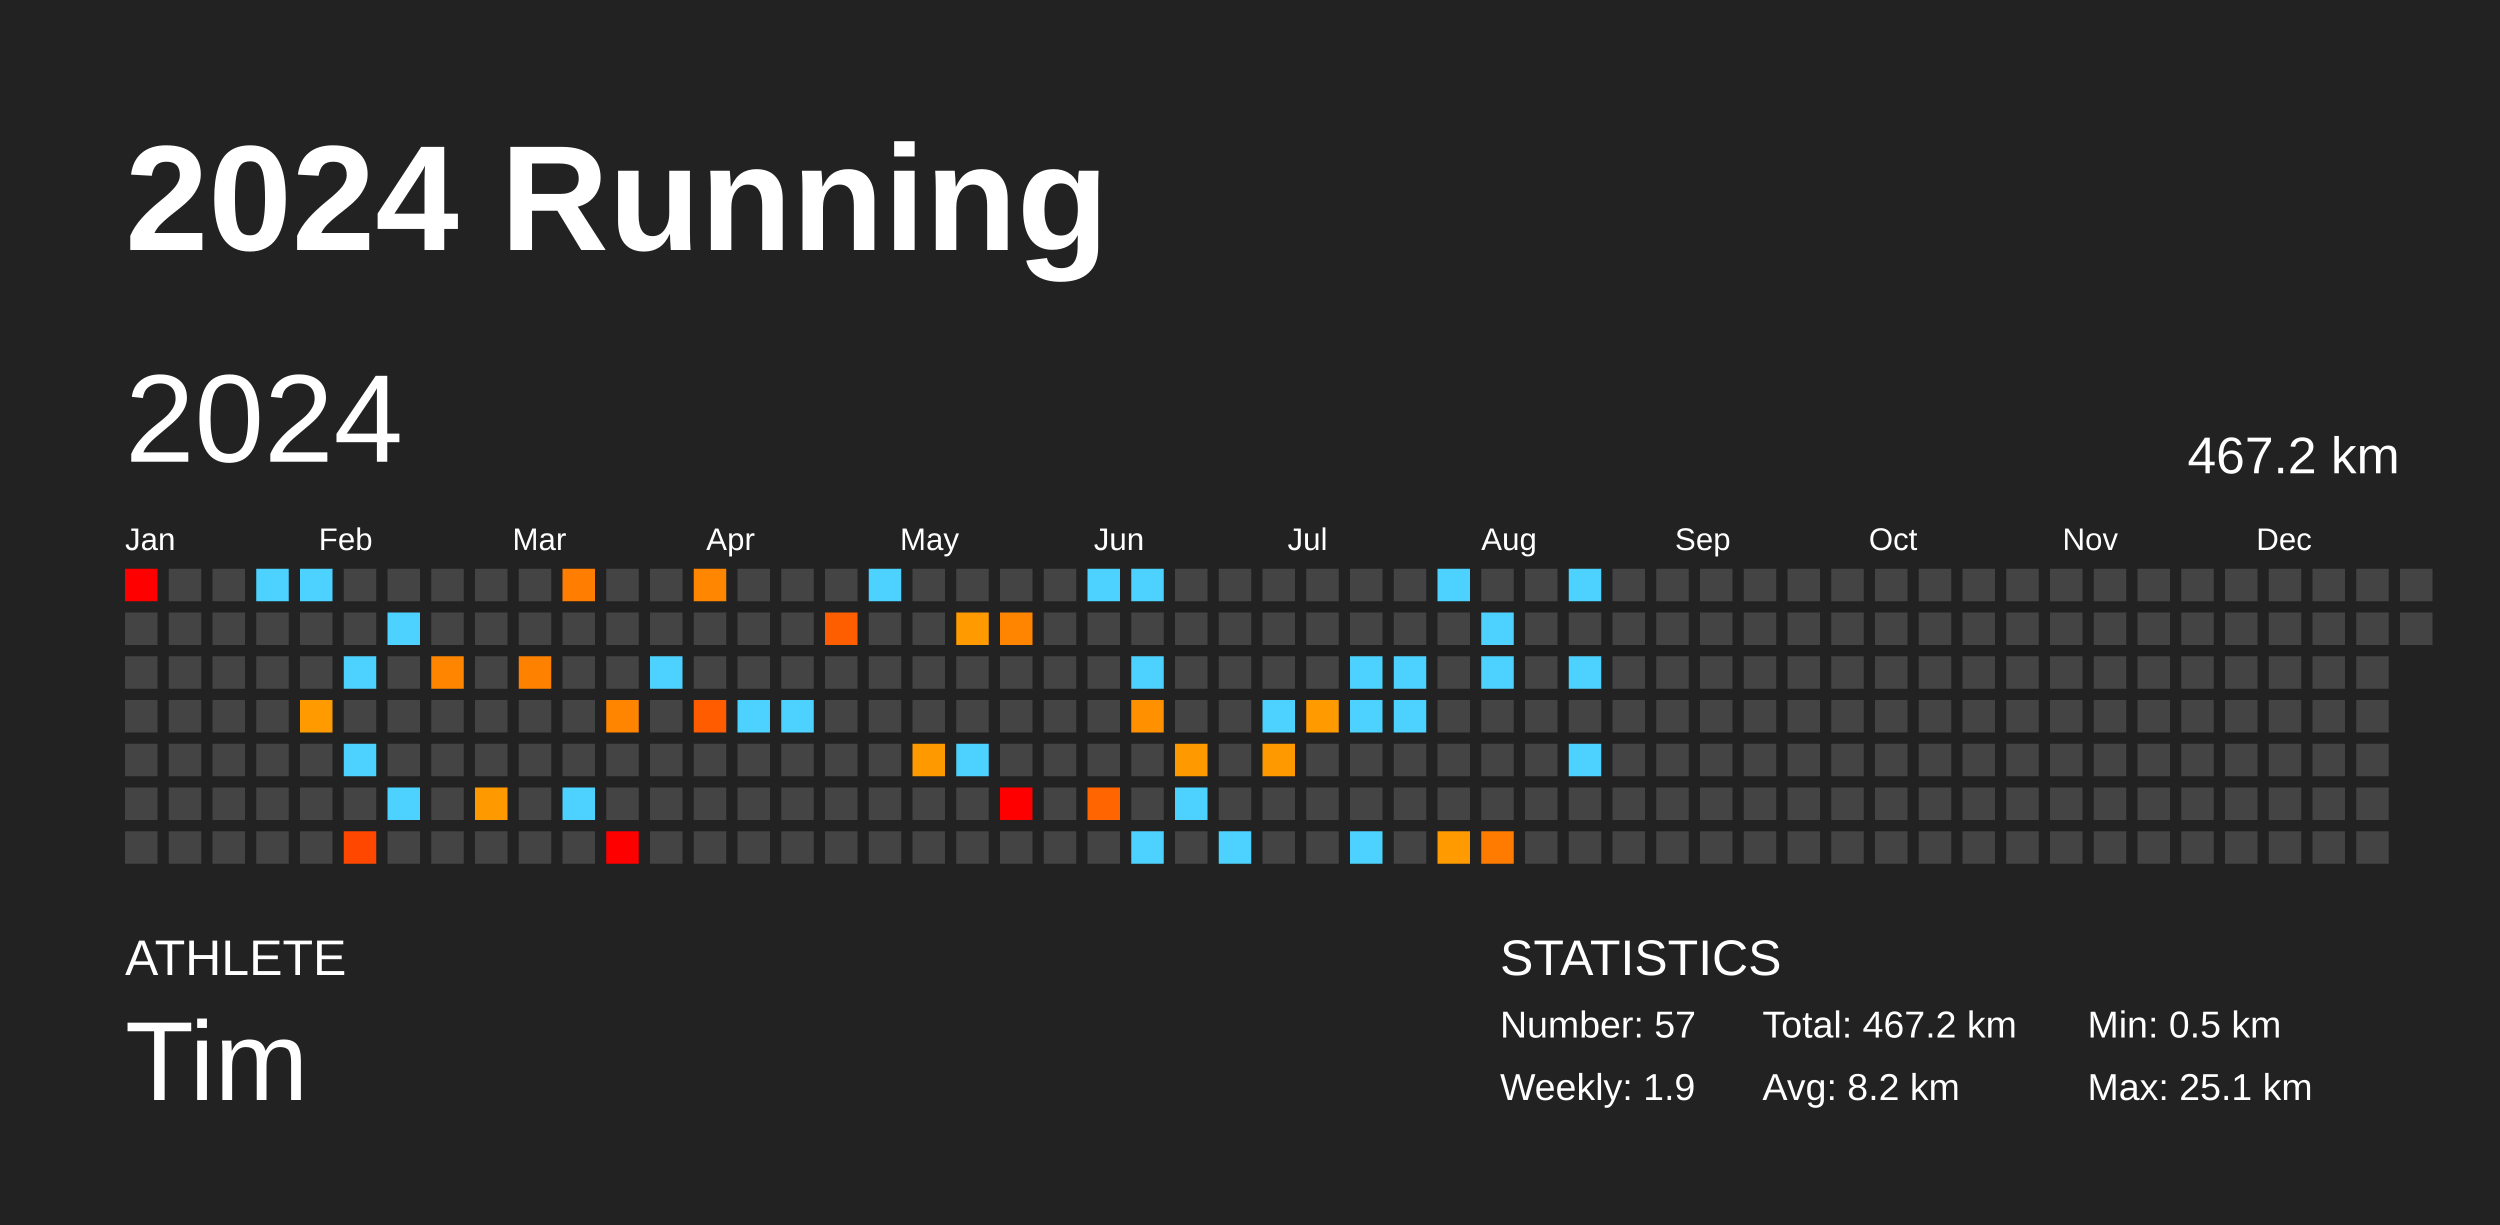
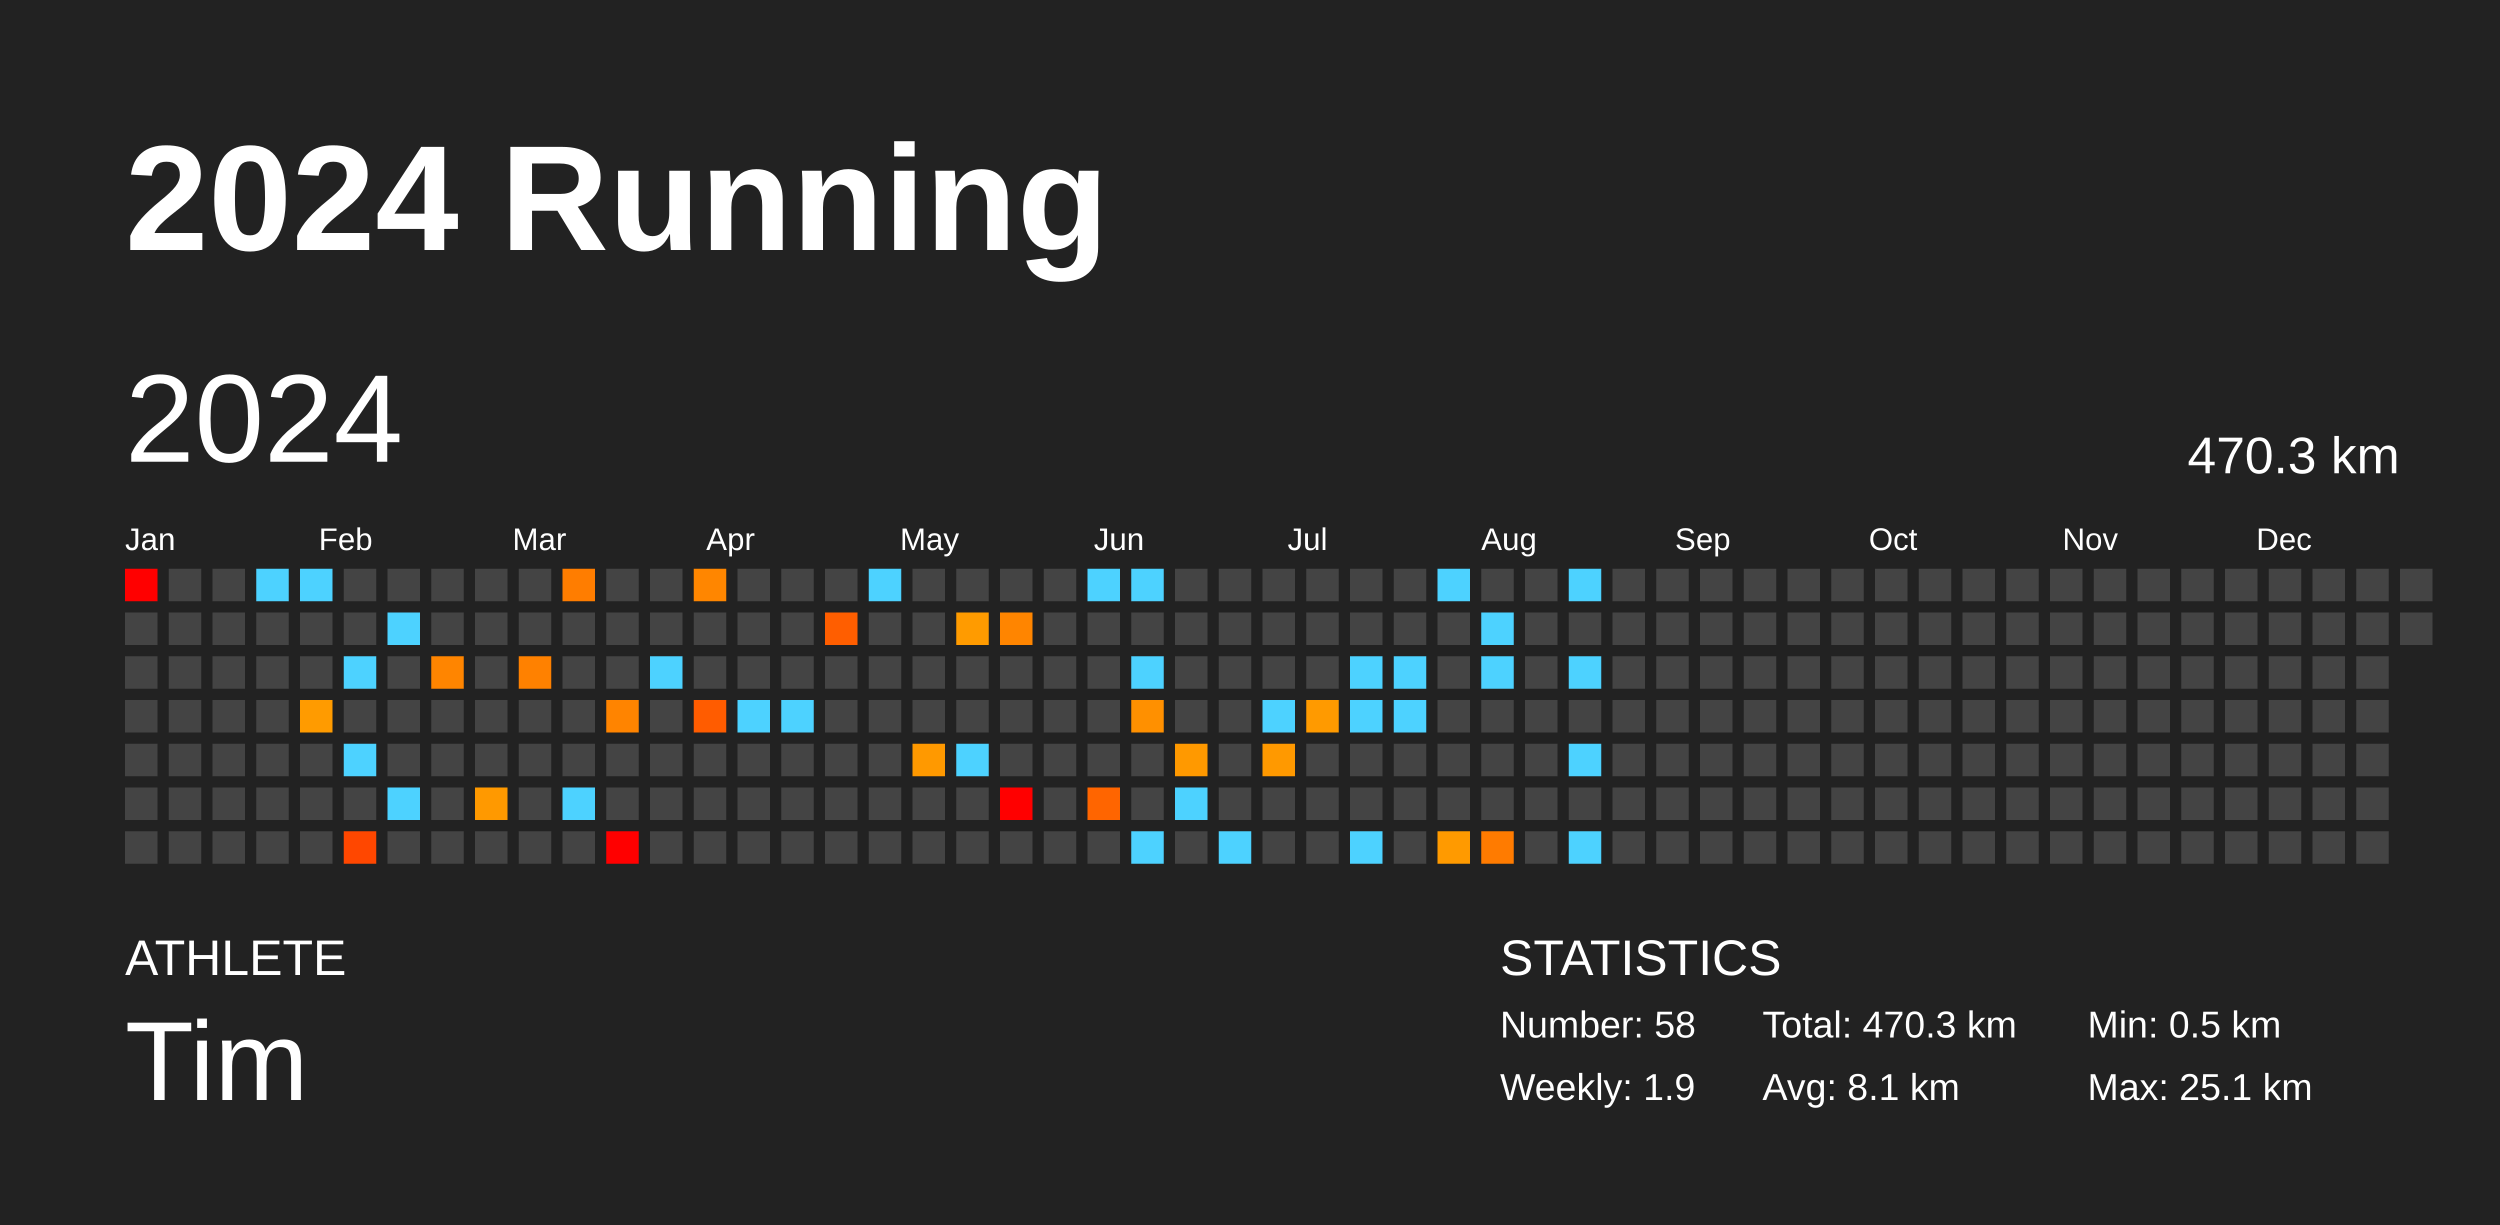
<svg xmlns="http://www.w3.org/2000/svg" baseProfile="full" height="98mm" version="1.1" viewBox="0,0,200,98" width="200mm">
  <defs />
  <rect fill="#222222" height="98" width="200" x="0" y="0" />
  <text fill="#FFFFFF" style="font-size:12px; font-family:Arial; font-weight:bold;" x="10" y="20">2024 Running</text>
  <text fill="#FFFFFF" style="font-size:4px; font-family:Arial" x="10" y="78">ATHLETE</text>
  <text fill="#FFFFFF" style="font-size:9px; font-family:Arial" x="10" y="88">Tim</text>
  <text fill="#FFFFFF" style="font-size:4px; font-family:Arial" x="120" y="78">STATISTICS</text>
-   <text fill="#FFFFFF" style="font-size:3px; font-family:Arial" x="120" y="83">Number: 57</text>
+   <text fill="#FFFFFF" style="font-size:3px; font-family:Arial" x="120" y="83">Number: 58</text>
  <text fill="#FFFFFF" style="font-size:3px; font-family:Arial" x="120" y="88">Weekly: 1.9</text>
-   <text fill="#FFFFFF" style="font-size:3px; font-family:Arial" x="141" y="83">Total: 467.2 km</text>
-   <text fill="#FFFFFF" style="font-size:3px; font-family:Arial" x="141" y="88">Avg: 8.2 km</text>
+   <text fill="#FFFFFF" style="font-size:3px; font-family:Arial" x="141" y="83">Total: 470.3 km</text>
+   <text fill="#FFFFFF" style="font-size:3px; font-family:Arial" x="141" y="88">Avg: 8.1 km</text>
  <text fill="#FFFFFF" style="font-size:3px; font-family:Arial" x="167" y="83">Min: 0.5 km</text>
  <text fill="#FFFFFF" style="font-size:3px; font-family:Arial" x="167" y="88">Max: 25.1 km</text>
  <text dominant-baseline="hanging" fill="#FFFFFF" style="font-size:10.0px; font-family:Arial;" x="10" y="30">2024</text>
-   <text dominant-baseline="hanging" fill="#FFFFFF" style="font-size:4.125px; font-family:Arial;" x="175" y="35">467.2 km</text>
+   <text dominant-baseline="hanging" fill="#FFFFFF" style="font-size:4.125px; font-family:Arial;" x="175" y="35">470.3 km</text>
  <text fill="#FFFFFF" style="font-size:2.5px; font-family:Arial" x="10.0" y="44">Jan</text>
  <text fill="#FFFFFF" style="font-size:2.5px; font-family:Arial" x="25.5" y="44">Feb</text>
  <text fill="#FFFFFF" style="font-size:2.5px; font-family:Arial" x="41.0" y="44">Mar</text>
  <text fill="#FFFFFF" style="font-size:2.5px; font-family:Arial" x="56.5" y="44">Apr</text>
  <text fill="#FFFFFF" style="font-size:2.5px; font-family:Arial" x="72.0" y="44">May</text>
  <text fill="#FFFFFF" style="font-size:2.5px; font-family:Arial" x="87.5" y="44">Jun</text>
  <text fill="#FFFFFF" style="font-size:2.5px; font-family:Arial" x="103.0" y="44">Jul</text>
  <text fill="#FFFFFF" style="font-size:2.5px; font-family:Arial" x="118.5" y="44">Aug</text>
  <text fill="#FFFFFF" style="font-size:2.5px; font-family:Arial" x="134.0" y="44">Sep</text>
  <text fill="#FFFFFF" style="font-size:2.5px; font-family:Arial" x="149.5" y="44">Oct</text>
  <text fill="#FFFFFF" style="font-size:2.5px; font-family:Arial" x="165.0" y="44">Nov</text>
  <text fill="#FFFFFF" style="font-size:2.5px; font-family:Arial" x="180.5" y="44">Dec</text>
  <rect fill="red" height="2.6" width="2.6" x="10.0" y="45.5" />
  <rect fill="#444444" height="2.6" width="2.6" x="10.0" y="49.0" />
  <rect fill="#444444" height="2.6" width="2.6" x="10.0" y="52.5" />
  <rect fill="#444444" height="2.6" width="2.6" x="10.0" y="56.0" />
  <rect fill="#444444" height="2.6" width="2.6" x="10.0" y="59.5" />
  <rect fill="#444444" height="2.6" width="2.6" x="10.0" y="63.0" />
  <rect fill="#444444" height="2.6" width="2.6" x="10.0" y="66.5" />
  <rect fill="#444444" height="2.6" width="2.6" x="13.5" y="45.5" />
  <rect fill="#444444" height="2.6" width="2.6" x="13.5" y="49.0" />
  <rect fill="#444444" height="2.6" width="2.6" x="13.5" y="52.5" />
  <rect fill="#444444" height="2.6" width="2.6" x="13.5" y="56.0" />
  <rect fill="#444444" height="2.6" width="2.6" x="13.5" y="59.5" />
  <rect fill="#444444" height="2.6" width="2.6" x="13.5" y="63.0" />
  <rect fill="#444444" height="2.6" width="2.6" x="13.5" y="66.5" />
  <rect fill="#444444" height="2.6" width="2.6" x="17.0" y="45.5" />
  <rect fill="#444444" height="2.6" width="2.6" x="17.0" y="49.0" />
  <rect fill="#444444" height="2.6" width="2.6" x="17.0" y="52.5" />
  <rect fill="#444444" height="2.6" width="2.6" x="17.0" y="56.0" />
  <rect fill="#444444" height="2.6" width="2.6" x="17.0" y="59.5" />
  <rect fill="#444444" height="2.6" width="2.6" x="17.0" y="63.0" />
  <rect fill="#444444" height="2.6" width="2.6" x="17.0" y="66.5" />
  <rect fill="#4dd2ff" height="2.6" width="2.6" x="20.5" y="45.5" />
  <rect fill="#444444" height="2.6" width="2.6" x="20.5" y="49.0" />
  <rect fill="#444444" height="2.6" width="2.6" x="20.5" y="52.5" />
  <rect fill="#444444" height="2.6" width="2.6" x="20.5" y="56.0" />
  <rect fill="#444444" height="2.6" width="2.6" x="20.5" y="59.5" />
  <rect fill="#444444" height="2.6" width="2.6" x="20.5" y="63.0" />
  <rect fill="#444444" height="2.6" width="2.6" x="20.5" y="66.5" />
  <rect fill="#4dd2ff" height="2.6" width="2.6" x="24.0" y="45.5" />
  <rect fill="#444444" height="2.6" width="2.6" x="24.0" y="49.0" />
  <rect fill="#444444" height="2.6" width="2.6" x="24.0" y="52.5" />
  <rect fill="#ff9b00" height="2.6" width="2.6" x="24.0" y="56.0" />
  <rect fill="#444444" height="2.6" width="2.6" x="24.0" y="59.5" />
  <rect fill="#444444" height="2.6" width="2.6" x="24.0" y="63.0" />
  <rect fill="#444444" height="2.6" width="2.6" x="24.0" y="66.5" />
  <rect fill="#444444" height="2.6" width="2.6" x="27.5" y="45.5" />
  <rect fill="#444444" height="2.6" width="2.6" x="27.5" y="49.0" />
  <rect fill="#4dd2ff" height="2.6" width="2.6" x="27.5" y="52.5" />
  <rect fill="#444444" height="2.6" width="2.6" x="27.5" y="56.0" />
  <rect fill="#4dd2ff" height="2.6" width="2.6" x="27.5" y="59.5" />
  <rect fill="#444444" height="2.6" width="2.6" x="27.5" y="63.0" />
  <rect fill="#ff4700" height="2.6" width="2.6" x="27.5" y="66.5" />
  <rect fill="#444444" height="2.6" width="2.6" x="31.0" y="45.5" />
  <rect fill="#4dd2ff" height="2.6" width="2.6" x="31.0" y="49.0" />
  <rect fill="#444444" height="2.6" width="2.6" x="31.0" y="52.5" />
  <rect fill="#444444" height="2.6" width="2.6" x="31.0" y="56.0" />
  <rect fill="#444444" height="2.6" width="2.6" x="31.0" y="59.5" />
  <rect fill="#4dd2ff" height="2.6" width="2.6" x="31.0" y="63.0" />
  <rect fill="#444444" height="2.6" width="2.6" x="31.0" y="66.5" />
  <rect fill="#444444" height="2.6" width="2.6" x="34.5" y="45.5" />
  <rect fill="#444444" height="2.6" width="2.6" x="34.5" y="49.0" />
  <rect fill="#ff8500" height="2.6" width="2.6" x="34.5" y="52.5" />
  <rect fill="#444444" height="2.6" width="2.6" x="34.5" y="56.0" />
  <rect fill="#444444" height="2.6" width="2.6" x="34.5" y="59.5" />
  <rect fill="#444444" height="2.6" width="2.6" x="34.5" y="63.0" />
  <rect fill="#444444" height="2.6" width="2.6" x="34.5" y="66.5" />
  <rect fill="#444444" height="2.6" width="2.6" x="38.0" y="45.5" />
  <rect fill="#444444" height="2.6" width="2.6" x="38.0" y="49.0" />
  <rect fill="#444444" height="2.6" width="2.6" x="38.0" y="52.5" />
  <rect fill="#444444" height="2.6" width="2.6" x="38.0" y="56.0" />
  <rect fill="#444444" height="2.6" width="2.6" x="38.0" y="59.5" />
  <rect fill="#ff9900" height="2.6" width="2.6" x="38.0" y="63.0" />
  <rect fill="#444444" height="2.6" width="2.6" x="38.0" y="66.5" />
  <rect fill="#444444" height="2.6" width="2.6" x="41.5" y="45.5" />
  <rect fill="#444444" height="2.6" width="2.6" x="41.5" y="49.0" />
  <rect fill="#ff8100" height="2.6" width="2.6" x="41.5" y="52.5" />
  <rect fill="#444444" height="2.6" width="2.6" x="41.5" y="56.0" />
  <rect fill="#444444" height="2.6" width="2.6" x="41.5" y="59.5" />
  <rect fill="#444444" height="2.6" width="2.6" x="41.5" y="63.0" />
  <rect fill="#444444" height="2.6" width="2.6" x="41.5" y="66.5" />
  <rect fill="#ff7d00" height="2.6" width="2.6" x="45.0" y="45.5" />
  <rect fill="#444444" height="2.6" width="2.6" x="45.0" y="49.0" />
  <rect fill="#444444" height="2.6" width="2.6" x="45.0" y="52.5" />
  <rect fill="#444444" height="2.6" width="2.6" x="45.0" y="56.0" />
  <rect fill="#444444" height="2.6" width="2.6" x="45.0" y="59.5" />
  <rect fill="#4dd2ff" height="2.6" width="2.6" x="45.0" y="63.0" />
  <rect fill="#444444" height="2.6" width="2.6" x="45.0" y="66.5" />
  <rect fill="#444444" height="2.6" width="2.6" x="48.5" y="45.5" />
  <rect fill="#444444" height="2.6" width="2.6" x="48.5" y="49.0" />
  <rect fill="#444444" height="2.6" width="2.6" x="48.5" y="52.5" />
  <rect fill="#ff8400" height="2.6" width="2.6" x="48.5" y="56.0" />
  <rect fill="#444444" height="2.6" width="2.6" x="48.5" y="59.5" />
  <rect fill="#444444" height="2.6" width="2.6" x="48.5" y="63.0" />
  <rect fill="red" height="2.6" width="2.6" x="48.5" y="66.5" />
  <rect fill="#444444" height="2.6" width="2.6" x="52.0" y="45.5" />
  <rect fill="#444444" height="2.6" width="2.6" x="52.0" y="49.0" />
  <rect fill="#4dd2ff" height="2.6" width="2.6" x="52.0" y="52.5" />
  <rect fill="#444444" height="2.6" width="2.6" x="52.0" y="56.0" />
  <rect fill="#444444" height="2.6" width="2.6" x="52.0" y="59.5" />
  <rect fill="#444444" height="2.6" width="2.6" x="52.0" y="63.0" />
  <rect fill="#444444" height="2.6" width="2.6" x="52.0" y="66.5" />
  <rect fill="#ff8600" height="2.6" width="2.6" x="55.5" y="45.5" />
  <rect fill="#444444" height="2.6" width="2.6" x="55.5" y="49.0" />
  <rect fill="#444444" height="2.6" width="2.6" x="55.5" y="52.5" />
  <rect fill="#ff5c00" height="2.6" width="2.6" x="55.5" y="56.0" />
  <rect fill="#444444" height="2.6" width="2.6" x="55.5" y="59.5" />
  <rect fill="#444444" height="2.6" width="2.6" x="55.5" y="63.0" />
  <rect fill="#444444" height="2.6" width="2.6" x="55.5" y="66.5" />
  <rect fill="#444444" height="2.6" width="2.6" x="59.0" y="45.5" />
  <rect fill="#444444" height="2.6" width="2.6" x="59.0" y="49.0" />
  <rect fill="#444444" height="2.6" width="2.6" x="59.0" y="52.5" />
  <rect fill="#4dd2ff" height="2.6" width="2.6" x="59.0" y="56.0" />
  <rect fill="#444444" height="2.6" width="2.6" x="59.0" y="59.5" />
  <rect fill="#444444" height="2.6" width="2.6" x="59.0" y="63.0" />
  <rect fill="#444444" height="2.6" width="2.6" x="59.0" y="66.5" />
  <rect fill="#444444" height="2.6" width="2.6" x="62.5" y="45.5" />
  <rect fill="#444444" height="2.6" width="2.6" x="62.5" y="49.0" />
  <rect fill="#444444" height="2.6" width="2.6" x="62.5" y="52.5" />
  <rect fill="#4dd2ff" height="2.6" width="2.6" x="62.5" y="56.0" />
  <rect fill="#444444" height="2.6" width="2.6" x="62.5" y="59.5" />
  <rect fill="#444444" height="2.6" width="2.6" x="62.5" y="63.0" />
  <rect fill="#444444" height="2.6" width="2.6" x="62.5" y="66.5" />
  <rect fill="#444444" height="2.6" width="2.6" x="66.0" y="45.5" />
  <rect fill="#ff5e00" height="2.6" width="2.6" x="66.0" y="49.0" />
  <rect fill="#444444" height="2.6" width="2.6" x="66.0" y="52.5" />
  <rect fill="#444444" height="2.6" width="2.6" x="66.0" y="56.0" />
  <rect fill="#444444" height="2.6" width="2.6" x="66.0" y="59.5" />
  <rect fill="#444444" height="2.6" width="2.6" x="66.0" y="63.0" />
  <rect fill="#444444" height="2.6" width="2.6" x="66.0" y="66.5" />
  <rect fill="#4dd2ff" height="2.6" width="2.6" x="69.5" y="45.5" />
  <rect fill="#444444" height="2.6" width="2.6" x="69.5" y="49.0" />
  <rect fill="#444444" height="2.6" width="2.6" x="69.5" y="52.5" />
  <rect fill="#444444" height="2.6" width="2.6" x="69.5" y="56.0" />
  <rect fill="#444444" height="2.6" width="2.6" x="69.5" y="59.5" />
  <rect fill="#444444" height="2.6" width="2.6" x="69.5" y="63.0" />
  <rect fill="#444444" height="2.6" width="2.6" x="69.5" y="66.5" />
  <rect fill="#444444" height="2.6" width="2.6" x="73.0" y="45.5" />
  <rect fill="#444444" height="2.6" width="2.6" x="73.0" y="49.0" />
  <rect fill="#444444" height="2.6" width="2.6" x="73.0" y="52.5" />
  <rect fill="#444444" height="2.6" width="2.6" x="73.0" y="56.0" />
  <rect fill="#ff9900" height="2.6" width="2.6" x="73.0" y="59.5" />
  <rect fill="#444444" height="2.6" width="2.6" x="73.0" y="63.0" />
  <rect fill="#444444" height="2.6" width="2.6" x="73.0" y="66.5" />
  <rect fill="#444444" height="2.6" width="2.6" x="76.5" y="45.5" />
  <rect fill="#ff9b00" height="2.6" width="2.6" x="76.5" y="49.0" />
  <rect fill="#444444" height="2.6" width="2.6" x="76.5" y="52.5" />
  <rect fill="#444444" height="2.6" width="2.6" x="76.5" y="56.0" />
  <rect fill="#4dd2ff" height="2.6" width="2.6" x="76.5" y="59.5" />
  <rect fill="#444444" height="2.6" width="2.6" x="76.5" y="63.0" />
  <rect fill="#444444" height="2.6" width="2.6" x="76.5" y="66.5" />
  <rect fill="#444444" height="2.6" width="2.6" x="80.0" y="45.5" />
  <rect fill="#ff8500" height="2.6" width="2.6" x="80.0" y="49.0" />
  <rect fill="#444444" height="2.6" width="2.6" x="80.0" y="52.5" />
  <rect fill="#444444" height="2.6" width="2.6" x="80.0" y="56.0" />
  <rect fill="#444444" height="2.6" width="2.6" x="80.0" y="59.5" />
  <rect fill="red" height="2.6" width="2.6" x="80.0" y="63.0" />
  <rect fill="#444444" height="2.6" width="2.6" x="80.0" y="66.5" />
  <rect fill="#444444" height="2.6" width="2.6" x="83.5" y="45.5" />
  <rect fill="#444444" height="2.6" width="2.6" x="83.5" y="49.0" />
  <rect fill="#444444" height="2.6" width="2.6" x="83.5" y="52.5" />
  <rect fill="#444444" height="2.6" width="2.6" x="83.5" y="56.0" />
  <rect fill="#444444" height="2.6" width="2.6" x="83.5" y="59.5" />
  <rect fill="#444444" height="2.6" width="2.6" x="83.5" y="63.0" />
  <rect fill="#444444" height="2.6" width="2.6" x="83.5" y="66.5" />
  <rect fill="#4dd2ff" height="2.6" width="2.6" x="87.0" y="45.5" />
  <rect fill="#444444" height="2.6" width="2.6" x="87.0" y="49.0" />
  <rect fill="#444444" height="2.6" width="2.6" x="87.0" y="52.5" />
  <rect fill="#444444" height="2.6" width="2.6" x="87.0" y="56.0" />
  <rect fill="#444444" height="2.6" width="2.6" x="87.0" y="59.5" />
  <rect fill="#ff6500" height="2.6" width="2.6" x="87.0" y="63.0" />
  <rect fill="#444444" height="2.6" width="2.6" x="87.0" y="66.5" />
  <rect fill="#4dd2ff" height="2.6" width="2.6" x="90.5" y="45.5" />
  <rect fill="#444444" height="2.6" width="2.6" x="90.5" y="49.0" />
  <rect fill="#4dd2ff" height="2.6" width="2.6" x="90.5" y="52.5" />
  <rect fill="#ff9000" height="2.6" width="2.6" x="90.5" y="56.0" />
  <rect fill="#444444" height="2.6" width="2.6" x="90.5" y="59.5" />
  <rect fill="#444444" height="2.6" width="2.6" x="90.5" y="63.0" />
  <rect fill="#4dd2ff" height="2.6" width="2.6" x="90.5" y="66.5" />
  <rect fill="#444444" height="2.6" width="2.6" x="94.0" y="45.5" />
  <rect fill="#444444" height="2.6" width="2.6" x="94.0" y="49.0" />
  <rect fill="#444444" height="2.6" width="2.6" x="94.0" y="52.5" />
  <rect fill="#444444" height="2.6" width="2.6" x="94.0" y="56.0" />
  <rect fill="#ff9900" height="2.6" width="2.6" x="94.0" y="59.5" />
  <rect fill="#4dd2ff" height="2.6" width="2.6" x="94.0" y="63.0" />
  <rect fill="#444444" height="2.6" width="2.6" x="94.0" y="66.5" />
  <rect fill="#444444" height="2.6" width="2.6" x="97.5" y="45.5" />
  <rect fill="#444444" height="2.6" width="2.6" x="97.5" y="49.0" />
  <rect fill="#444444" height="2.6" width="2.6" x="97.5" y="52.5" />
  <rect fill="#444444" height="2.6" width="2.6" x="97.5" y="56.0" />
  <rect fill="#444444" height="2.6" width="2.6" x="97.5" y="59.5" />
  <rect fill="#444444" height="2.6" width="2.6" x="97.5" y="63.0" />
  <rect fill="#4dd2ff" height="2.6" width="2.6" x="97.5" y="66.5" />
  <rect fill="#444444" height="2.6" width="2.6" x="101.0" y="45.5" />
  <rect fill="#444444" height="2.6" width="2.6" x="101.0" y="49.0" />
  <rect fill="#444444" height="2.6" width="2.6" x="101.0" y="52.5" />
  <rect fill="#4dd2ff" height="2.6" width="2.6" x="101.0" y="56.0" />
  <rect fill="#ff9900" height="2.6" width="2.6" x="101.0" y="59.5" />
  <rect fill="#444444" height="2.6" width="2.6" x="101.0" y="63.0" />
  <rect fill="#444444" height="2.6" width="2.6" x="101.0" y="66.5" />
  <rect fill="#444444" height="2.6" width="2.6" x="104.5" y="45.5" />
  <rect fill="#444444" height="2.6" width="2.6" x="104.5" y="49.0" />
  <rect fill="#444444" height="2.6" width="2.6" x="104.5" y="52.5" />
  <rect fill="#ff9a00" height="2.6" width="2.6" x="104.5" y="56.0" />
  <rect fill="#444444" height="2.6" width="2.6" x="104.5" y="59.5" />
  <rect fill="#444444" height="2.6" width="2.6" x="104.5" y="63.0" />
  <rect fill="#444444" height="2.6" width="2.6" x="104.5" y="66.5" />
  <rect fill="#444444" height="2.6" width="2.6" x="108.0" y="45.5" />
  <rect fill="#444444" height="2.6" width="2.6" x="108.0" y="49.0" />
  <rect fill="#4dd2ff" height="2.6" width="2.6" x="108.0" y="52.5" />
  <rect fill="#4dd2ff" height="2.6" width="2.6" x="108.0" y="56.0" />
  <rect fill="#444444" height="2.6" width="2.6" x="108.0" y="59.5" />
  <rect fill="#444444" height="2.6" width="2.6" x="108.0" y="63.0" />
  <rect fill="#4dd2ff" height="2.6" width="2.6" x="108.0" y="66.5" />
  <rect fill="#444444" height="2.6" width="2.6" x="111.5" y="45.5" />
  <rect fill="#444444" height="2.6" width="2.6" x="111.5" y="49.0" />
  <rect fill="#4dd2ff" height="2.6" width="2.6" x="111.5" y="52.5" />
  <rect fill="#4dd2ff" height="2.6" width="2.6" x="111.5" y="56.0" />
  <rect fill="#444444" height="2.6" width="2.6" x="111.5" y="59.5" />
  <rect fill="#444444" height="2.6" width="2.6" x="111.5" y="63.0" />
  <rect fill="#444444" height="2.6" width="2.6" x="111.5" y="66.5" />
  <rect fill="#4dd2ff" height="2.6" width="2.6" x="115.0" y="45.5" />
  <rect fill="#444444" height="2.6" width="2.6" x="115.0" y="49.0" />
  <rect fill="#444444" height="2.6" width="2.6" x="115.0" y="52.5" />
  <rect fill="#444444" height="2.6" width="2.6" x="115.0" y="56.0" />
  <rect fill="#444444" height="2.6" width="2.6" x="115.0" y="59.5" />
  <rect fill="#444444" height="2.6" width="2.6" x="115.0" y="63.0" />
  <rect fill="#ff9a00" height="2.6" width="2.6" x="115.0" y="66.5" />
  <rect fill="#444444" height="2.6" width="2.6" x="118.5" y="45.5" />
  <rect fill="#4dd2ff" height="2.6" width="2.6" x="118.5" y="49.0" />
  <rect fill="#4dd2ff" height="2.6" width="2.6" x="118.5" y="52.5" />
  <rect fill="#444444" height="2.6" width="2.6" x="118.5" y="56.0" />
  <rect fill="#444444" height="2.6" width="2.6" x="118.5" y="59.5" />
  <rect fill="#444444" height="2.6" width="2.6" x="118.5" y="63.0" />
  <rect fill="#ff7b00" height="2.6" width="2.6" x="118.5" y="66.5" />
  <rect fill="#444444" height="2.6" width="2.6" x="122.0" y="45.5" />
  <rect fill="#444444" height="2.6" width="2.6" x="122.0" y="49.0" />
  <rect fill="#444444" height="2.6" width="2.6" x="122.0" y="52.5" />
  <rect fill="#444444" height="2.6" width="2.6" x="122.0" y="56.0" />
  <rect fill="#444444" height="2.6" width="2.6" x="122.0" y="59.5" />
  <rect fill="#444444" height="2.6" width="2.6" x="122.0" y="63.0" />
  <rect fill="#444444" height="2.6" width="2.6" x="122.0" y="66.5" />
  <rect fill="#4dd2ff" height="2.6" width="2.6" x="125.5" y="45.5" />
  <rect fill="#444444" height="2.6" width="2.6" x="125.5" y="49.0" />
  <rect fill="#4dd2ff" height="2.6" width="2.6" x="125.5" y="52.5" />
  <rect fill="#444444" height="2.6" width="2.6" x="125.5" y="56.0" />
  <rect fill="#4dd2ff" height="2.6" width="2.6" x="125.5" y="59.5" />
  <rect fill="#444444" height="2.6" width="2.6" x="125.5" y="63.0" />
-   <rect fill="#444444" height="2.6" width="2.6" x="125.5" y="66.5" />
+   <rect fill="#4dd2ff" height="2.6" width="2.6" x="125.5" y="66.5" />
  <rect fill="#444444" height="2.6" width="2.6" x="129.0" y="45.5" />
  <rect fill="#444444" height="2.6" width="2.6" x="129.0" y="49.0" />
  <rect fill="#444444" height="2.6" width="2.6" x="129.0" y="52.5" />
  <rect fill="#444444" height="2.6" width="2.6" x="129.0" y="56.0" />
  <rect fill="#444444" height="2.6" width="2.6" x="129.0" y="59.5" />
  <rect fill="#444444" height="2.6" width="2.6" x="129.0" y="63.0" />
  <rect fill="#444444" height="2.6" width="2.6" x="129.0" y="66.5" />
  <rect fill="#444444" height="2.6" width="2.6" x="132.5" y="45.5" />
  <rect fill="#444444" height="2.6" width="2.6" x="132.5" y="49.0" />
  <rect fill="#444444" height="2.6" width="2.6" x="132.5" y="52.5" />
  <rect fill="#444444" height="2.6" width="2.6" x="132.5" y="56.0" />
  <rect fill="#444444" height="2.6" width="2.6" x="132.5" y="59.5" />
  <rect fill="#444444" height="2.6" width="2.6" x="132.5" y="63.0" />
  <rect fill="#444444" height="2.6" width="2.6" x="132.5" y="66.5" />
  <rect fill="#444444" height="2.6" width="2.6" x="136.0" y="45.5" />
  <rect fill="#444444" height="2.6" width="2.6" x="136.0" y="49.0" />
  <rect fill="#444444" height="2.6" width="2.6" x="136.0" y="52.5" />
  <rect fill="#444444" height="2.6" width="2.6" x="136.0" y="56.0" />
  <rect fill="#444444" height="2.6" width="2.6" x="136.0" y="59.5" />
  <rect fill="#444444" height="2.6" width="2.6" x="136.0" y="63.0" />
  <rect fill="#444444" height="2.6" width="2.6" x="136.0" y="66.5" />
  <rect fill="#444444" height="2.6" width="2.6" x="139.5" y="45.5" />
  <rect fill="#444444" height="2.6" width="2.6" x="139.5" y="49.0" />
  <rect fill="#444444" height="2.6" width="2.6" x="139.5" y="52.5" />
  <rect fill="#444444" height="2.6" width="2.6" x="139.5" y="56.0" />
  <rect fill="#444444" height="2.6" width="2.6" x="139.5" y="59.5" />
  <rect fill="#444444" height="2.6" width="2.6" x="139.5" y="63.0" />
  <rect fill="#444444" height="2.6" width="2.6" x="139.5" y="66.5" />
  <rect fill="#444444" height="2.6" width="2.6" x="143.0" y="45.5" />
  <rect fill="#444444" height="2.6" width="2.6" x="143.0" y="49.0" />
  <rect fill="#444444" height="2.6" width="2.6" x="143.0" y="52.5" />
  <rect fill="#444444" height="2.6" width="2.6" x="143.0" y="56.0" />
  <rect fill="#444444" height="2.6" width="2.6" x="143.0" y="59.5" />
  <rect fill="#444444" height="2.6" width="2.6" x="143.0" y="63.0" />
  <rect fill="#444444" height="2.6" width="2.6" x="143.0" y="66.5" />
  <rect fill="#444444" height="2.6" width="2.6" x="146.5" y="45.5" />
  <rect fill="#444444" height="2.6" width="2.6" x="146.5" y="49.0" />
  <rect fill="#444444" height="2.6" width="2.6" x="146.5" y="52.5" />
  <rect fill="#444444" height="2.6" width="2.6" x="146.5" y="56.0" />
  <rect fill="#444444" height="2.6" width="2.6" x="146.5" y="59.5" />
  <rect fill="#444444" height="2.6" width="2.6" x="146.5" y="63.0" />
  <rect fill="#444444" height="2.6" width="2.6" x="146.5" y="66.5" />
  <rect fill="#444444" height="2.6" width="2.6" x="150.0" y="45.5" />
  <rect fill="#444444" height="2.6" width="2.6" x="150.0" y="49.0" />
  <rect fill="#444444" height="2.6" width="2.6" x="150.0" y="52.5" />
  <rect fill="#444444" height="2.6" width="2.6" x="150.0" y="56.0" />
  <rect fill="#444444" height="2.6" width="2.6" x="150.0" y="59.5" />
  <rect fill="#444444" height="2.6" width="2.6" x="150.0" y="63.0" />
  <rect fill="#444444" height="2.6" width="2.6" x="150.0" y="66.5" />
  <rect fill="#444444" height="2.6" width="2.6" x="153.5" y="45.5" />
  <rect fill="#444444" height="2.6" width="2.6" x="153.5" y="49.0" />
  <rect fill="#444444" height="2.6" width="2.6" x="153.5" y="52.5" />
  <rect fill="#444444" height="2.6" width="2.6" x="153.5" y="56.0" />
  <rect fill="#444444" height="2.6" width="2.6" x="153.5" y="59.5" />
  <rect fill="#444444" height="2.6" width="2.6" x="153.5" y="63.0" />
  <rect fill="#444444" height="2.6" width="2.6" x="153.5" y="66.5" />
  <rect fill="#444444" height="2.6" width="2.6" x="157.0" y="45.5" />
  <rect fill="#444444" height="2.6" width="2.6" x="157.0" y="49.0" />
  <rect fill="#444444" height="2.6" width="2.6" x="157.0" y="52.5" />
  <rect fill="#444444" height="2.6" width="2.6" x="157.0" y="56.0" />
  <rect fill="#444444" height="2.6" width="2.6" x="157.0" y="59.5" />
  <rect fill="#444444" height="2.6" width="2.6" x="157.0" y="63.0" />
  <rect fill="#444444" height="2.6" width="2.6" x="157.0" y="66.5" />
  <rect fill="#444444" height="2.6" width="2.6" x="160.5" y="45.5" />
  <rect fill="#444444" height="2.6" width="2.6" x="160.5" y="49.0" />
  <rect fill="#444444" height="2.6" width="2.6" x="160.5" y="52.5" />
  <rect fill="#444444" height="2.6" width="2.6" x="160.5" y="56.0" />
  <rect fill="#444444" height="2.6" width="2.6" x="160.5" y="59.5" />
  <rect fill="#444444" height="2.6" width="2.6" x="160.5" y="63.0" />
  <rect fill="#444444" height="2.6" width="2.6" x="160.5" y="66.5" />
  <rect fill="#444444" height="2.6" width="2.6" x="164.0" y="45.5" />
  <rect fill="#444444" height="2.6" width="2.6" x="164.0" y="49.0" />
  <rect fill="#444444" height="2.6" width="2.6" x="164.0" y="52.5" />
  <rect fill="#444444" height="2.6" width="2.6" x="164.0" y="56.0" />
  <rect fill="#444444" height="2.6" width="2.6" x="164.0" y="59.5" />
  <rect fill="#444444" height="2.6" width="2.6" x="164.0" y="63.0" />
  <rect fill="#444444" height="2.6" width="2.6" x="164.0" y="66.5" />
  <rect fill="#444444" height="2.6" width="2.6" x="167.5" y="45.5" />
  <rect fill="#444444" height="2.6" width="2.6" x="167.5" y="49.0" />
  <rect fill="#444444" height="2.6" width="2.6" x="167.5" y="52.5" />
  <rect fill="#444444" height="2.6" width="2.6" x="167.5" y="56.0" />
  <rect fill="#444444" height="2.6" width="2.6" x="167.5" y="59.5" />
  <rect fill="#444444" height="2.6" width="2.6" x="167.5" y="63.0" />
  <rect fill="#444444" height="2.6" width="2.6" x="167.5" y="66.5" />
  <rect fill="#444444" height="2.6" width="2.6" x="171.0" y="45.5" />
  <rect fill="#444444" height="2.6" width="2.6" x="171.0" y="49.0" />
  <rect fill="#444444" height="2.6" width="2.6" x="171.0" y="52.5" />
  <rect fill="#444444" height="2.6" width="2.6" x="171.0" y="56.0" />
  <rect fill="#444444" height="2.6" width="2.6" x="171.0" y="59.5" />
  <rect fill="#444444" height="2.6" width="2.6" x="171.0" y="63.0" />
  <rect fill="#444444" height="2.6" width="2.6" x="171.0" y="66.5" />
  <rect fill="#444444" height="2.6" width="2.6" x="174.5" y="45.5" />
  <rect fill="#444444" height="2.6" width="2.6" x="174.5" y="49.0" />
  <rect fill="#444444" height="2.6" width="2.6" x="174.5" y="52.5" />
  <rect fill="#444444" height="2.6" width="2.6" x="174.5" y="56.0" />
  <rect fill="#444444" height="2.6" width="2.6" x="174.5" y="59.5" />
  <rect fill="#444444" height="2.6" width="2.6" x="174.5" y="63.0" />
  <rect fill="#444444" height="2.6" width="2.6" x="174.5" y="66.5" />
  <rect fill="#444444" height="2.6" width="2.6" x="178.0" y="45.5" />
  <rect fill="#444444" height="2.6" width="2.6" x="178.0" y="49.0" />
  <rect fill="#444444" height="2.6" width="2.6" x="178.0" y="52.5" />
  <rect fill="#444444" height="2.6" width="2.6" x="178.0" y="56.0" />
  <rect fill="#444444" height="2.6" width="2.6" x="178.0" y="59.5" />
  <rect fill="#444444" height="2.6" width="2.6" x="178.0" y="63.0" />
  <rect fill="#444444" height="2.6" width="2.6" x="178.0" y="66.5" />
  <rect fill="#444444" height="2.6" width="2.6" x="181.5" y="45.5" />
  <rect fill="#444444" height="2.6" width="2.6" x="181.5" y="49.0" />
  <rect fill="#444444" height="2.6" width="2.6" x="181.5" y="52.5" />
  <rect fill="#444444" height="2.6" width="2.6" x="181.5" y="56.0" />
  <rect fill="#444444" height="2.6" width="2.6" x="181.5" y="59.5" />
  <rect fill="#444444" height="2.6" width="2.6" x="181.5" y="63.0" />
  <rect fill="#444444" height="2.6" width="2.6" x="181.5" y="66.5" />
  <rect fill="#444444" height="2.6" width="2.6" x="185.0" y="45.5" />
  <rect fill="#444444" height="2.6" width="2.6" x="185.0" y="49.0" />
  <rect fill="#444444" height="2.6" width="2.6" x="185.0" y="52.5" />
  <rect fill="#444444" height="2.6" width="2.6" x="185.0" y="56.0" />
  <rect fill="#444444" height="2.6" width="2.6" x="185.0" y="59.5" />
  <rect fill="#444444" height="2.6" width="2.6" x="185.0" y="63.0" />
  <rect fill="#444444" height="2.6" width="2.6" x="185.0" y="66.5" />
  <rect fill="#444444" height="2.6" width="2.6" x="188.5" y="45.5" />
  <rect fill="#444444" height="2.6" width="2.6" x="188.5" y="49.0" />
  <rect fill="#444444" height="2.6" width="2.6" x="188.5" y="52.5" />
  <rect fill="#444444" height="2.6" width="2.6" x="188.5" y="56.0" />
  <rect fill="#444444" height="2.6" width="2.6" x="188.5" y="59.5" />
  <rect fill="#444444" height="2.6" width="2.6" x="188.5" y="63.0" />
  <rect fill="#444444" height="2.6" width="2.6" x="188.5" y="66.5" />
  <rect fill="#444444" height="2.6" width="2.6" x="192.0" y="45.5" />
  <rect fill="#444444" height="2.6" width="2.6" x="192.0" y="49.0" />
</svg>
